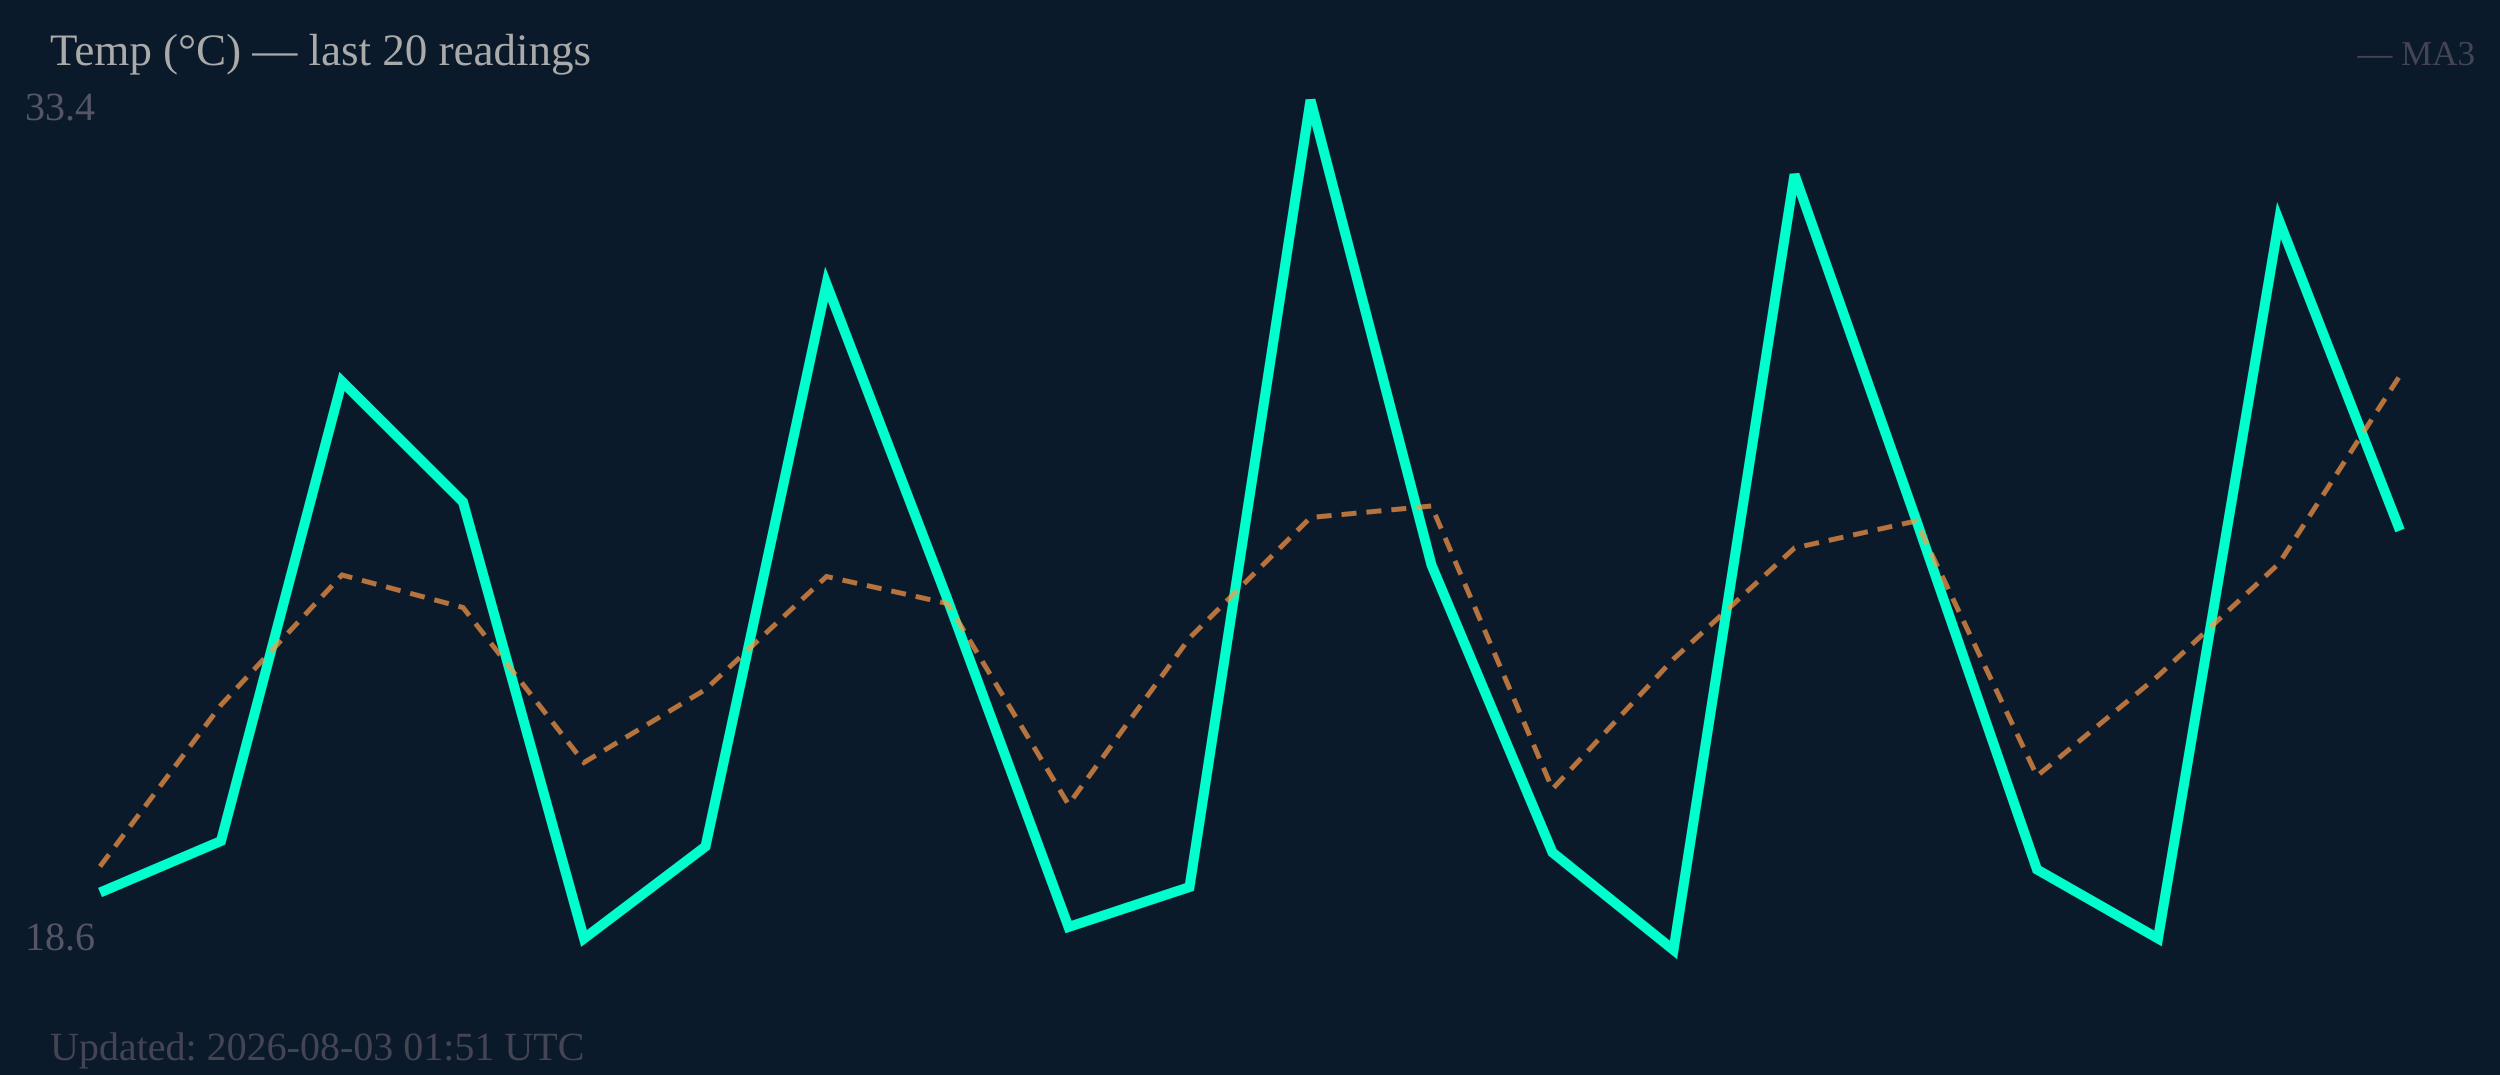
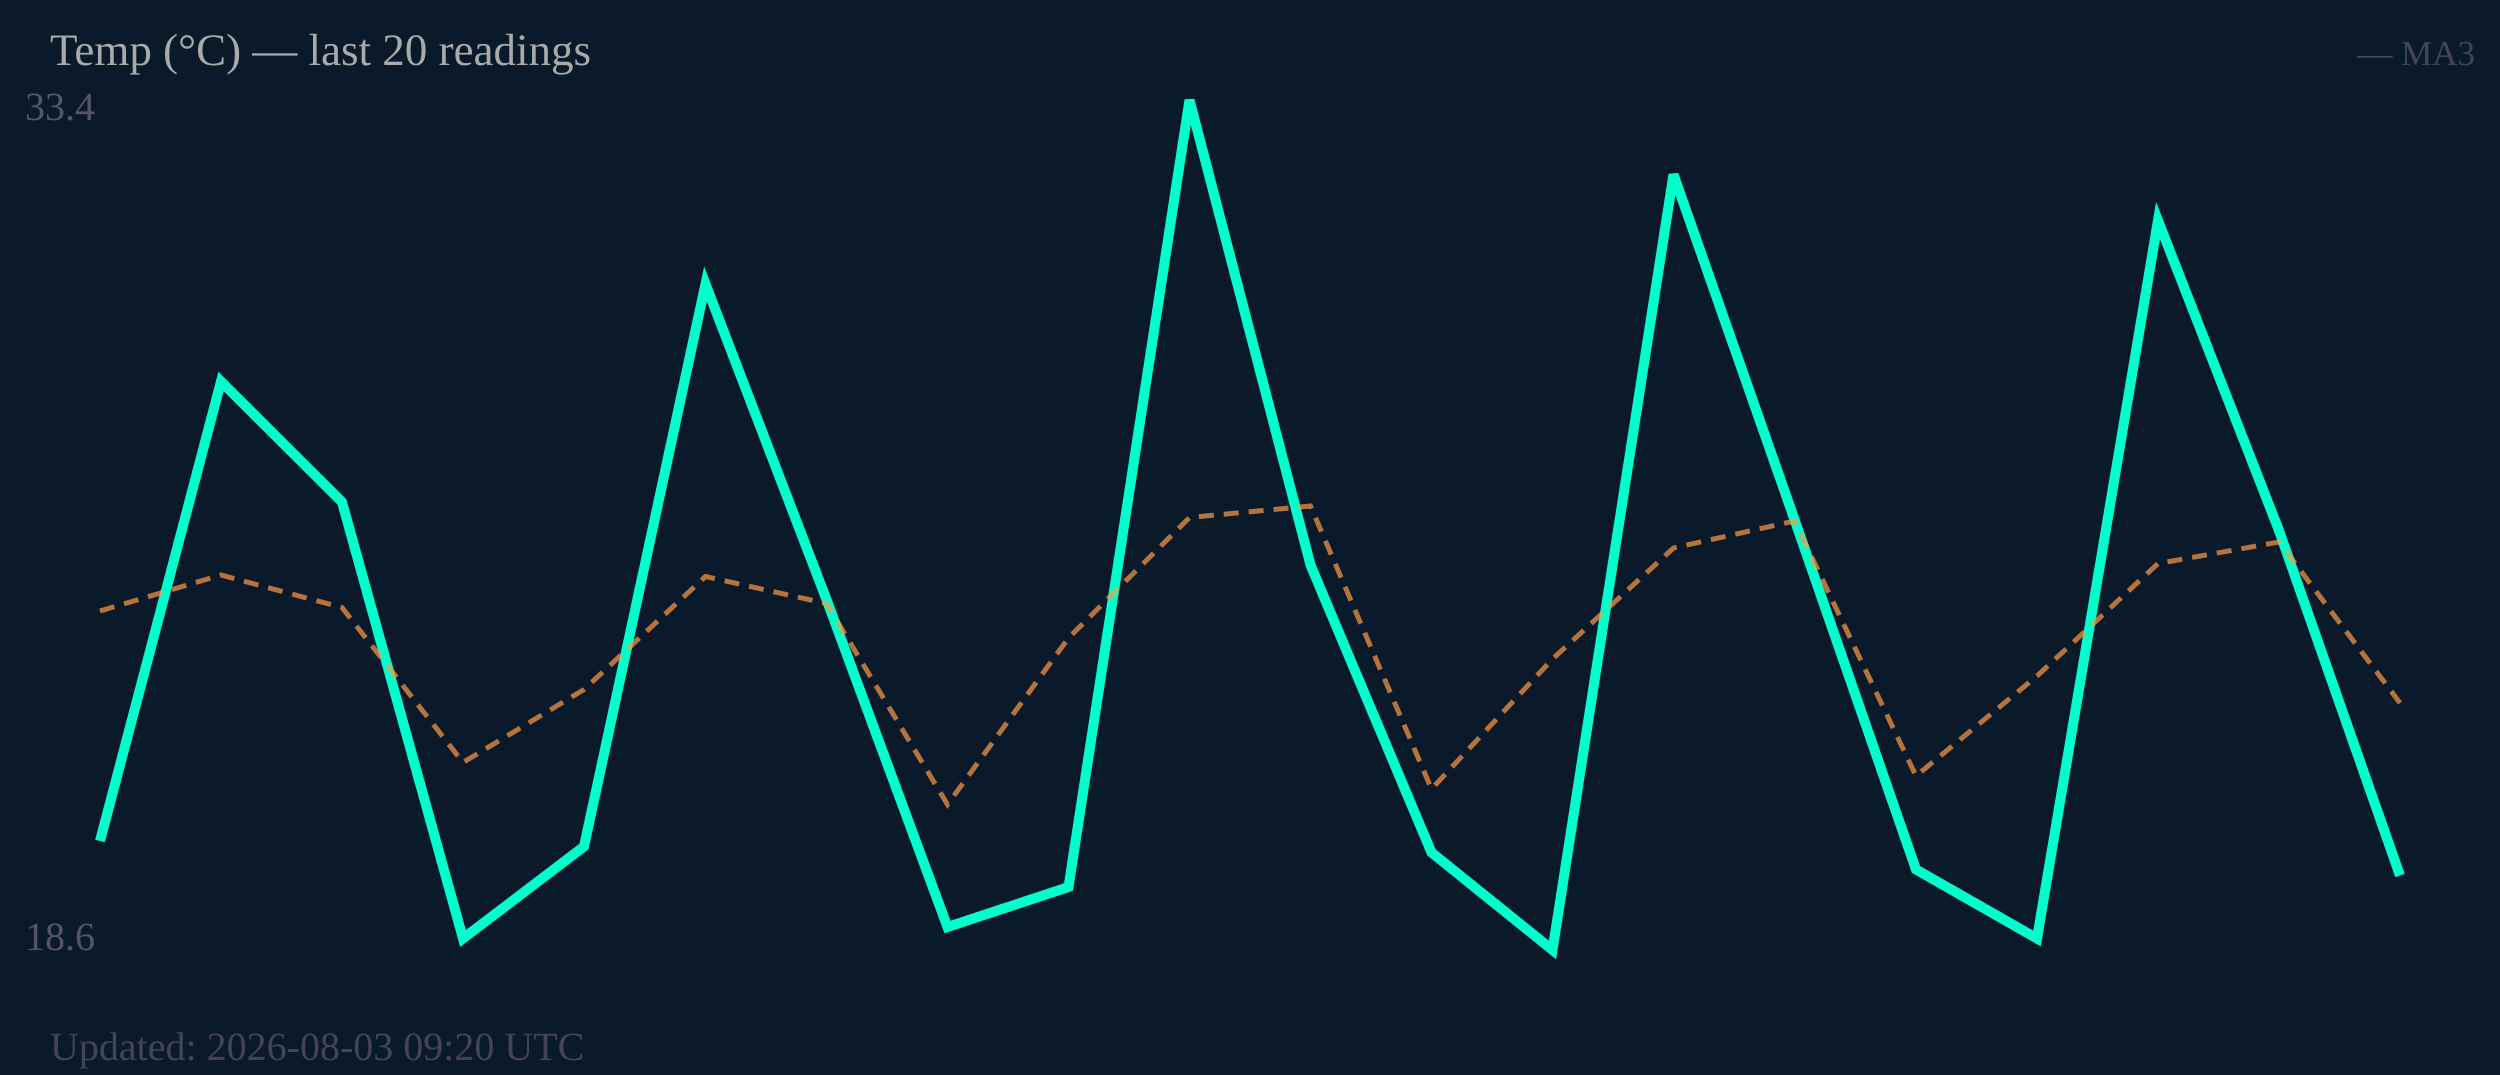
<svg xmlns="http://www.w3.org/2000/svg" width="500" height="215" viewBox="0 0 500 215">
  <rect width="500" height="215" fill="#0b1a2a" />
  <text x="5" y="24" font-size="8" fill="#556">33.4</text>
  <text x="5" y="190" font-size="8" fill="#556">18.6</text>
-   <polyline fill="none" stroke="#00ffcc" stroke-width="2" points="20.0,178.5 44.2,168.2 68.4,76.3 92.6,100.4 116.8,187.7 141.1,169.3 165.3,56.8 189.5,119.9 213.7,185.4 237.9,177.4 262.1,20.0 286.3,113.0 310.5,170.5 334.7,190.0 358.9,34.9 383.2,103.9 407.4,173.9 431.6,187.7 455.8,44.1 480.0,106.1" />
-   <polyline fill="none" stroke="#ff9944" stroke-width="1" stroke-dasharray="3,2" opacity="0.7" points="20.0,173.3 44.2,141.0 68.4,115.0 92.6,121.5 116.8,152.5 141.1,137.9 165.3,115.3 189.5,120.7 213.7,160.9 237.9,127.6 262.1,103.5 286.3,101.2 310.5,157.8 334.7,131.8 358.9,109.6 383.2,104.2 407.4,155.2 431.6,135.2 455.8,112.7 480.0,75.1" />
+   <polyline fill="none" stroke="#00ffcc" stroke-width="2" points="20.0,168.2 44.2,76.3 68.4,100.4 92.6,187.7 116.8,169.3 141.1,56.8 165.3,119.9 189.5,185.4 213.7,177.4 237.9,20.0 262.1,113.0 286.3,170.5 310.5,190.0 334.7,34.9 358.9,103.9 383.2,173.9 407.4,187.7 431.6,44.1 455.8,106.1 480.0,175.1" />
+   <polyline fill="none" stroke="#ff9944" stroke-width="1" stroke-dasharray="3,2" opacity="0.7" points="20.0,122.2 44.2,115.0 68.4,121.5 92.6,152.5 116.8,137.9 141.1,115.3 165.3,120.7 189.5,160.9 213.7,127.6 237.9,103.5 262.1,101.2 286.3,157.8 310.5,131.8 334.7,109.6 358.9,104.2 383.2,155.2 407.4,135.2 431.6,112.7 455.8,108.4 480.0,140.6" />
  <text x="10" y="13" font-size="9" fill="#aaa">Temp (°C) — last 20 readings</text>
  <text x="495" y="13" font-size="7" fill="#445" text-anchor="end">— MA3</text>
-   <text x="10" y="212" font-size="8" fill="#445">Updated: 2026-08-03 01:51 UTC</text>
+   <text x="10" y="212" font-size="8" fill="#445">Updated: 2026-08-03 09:20 UTC</text>
</svg>
